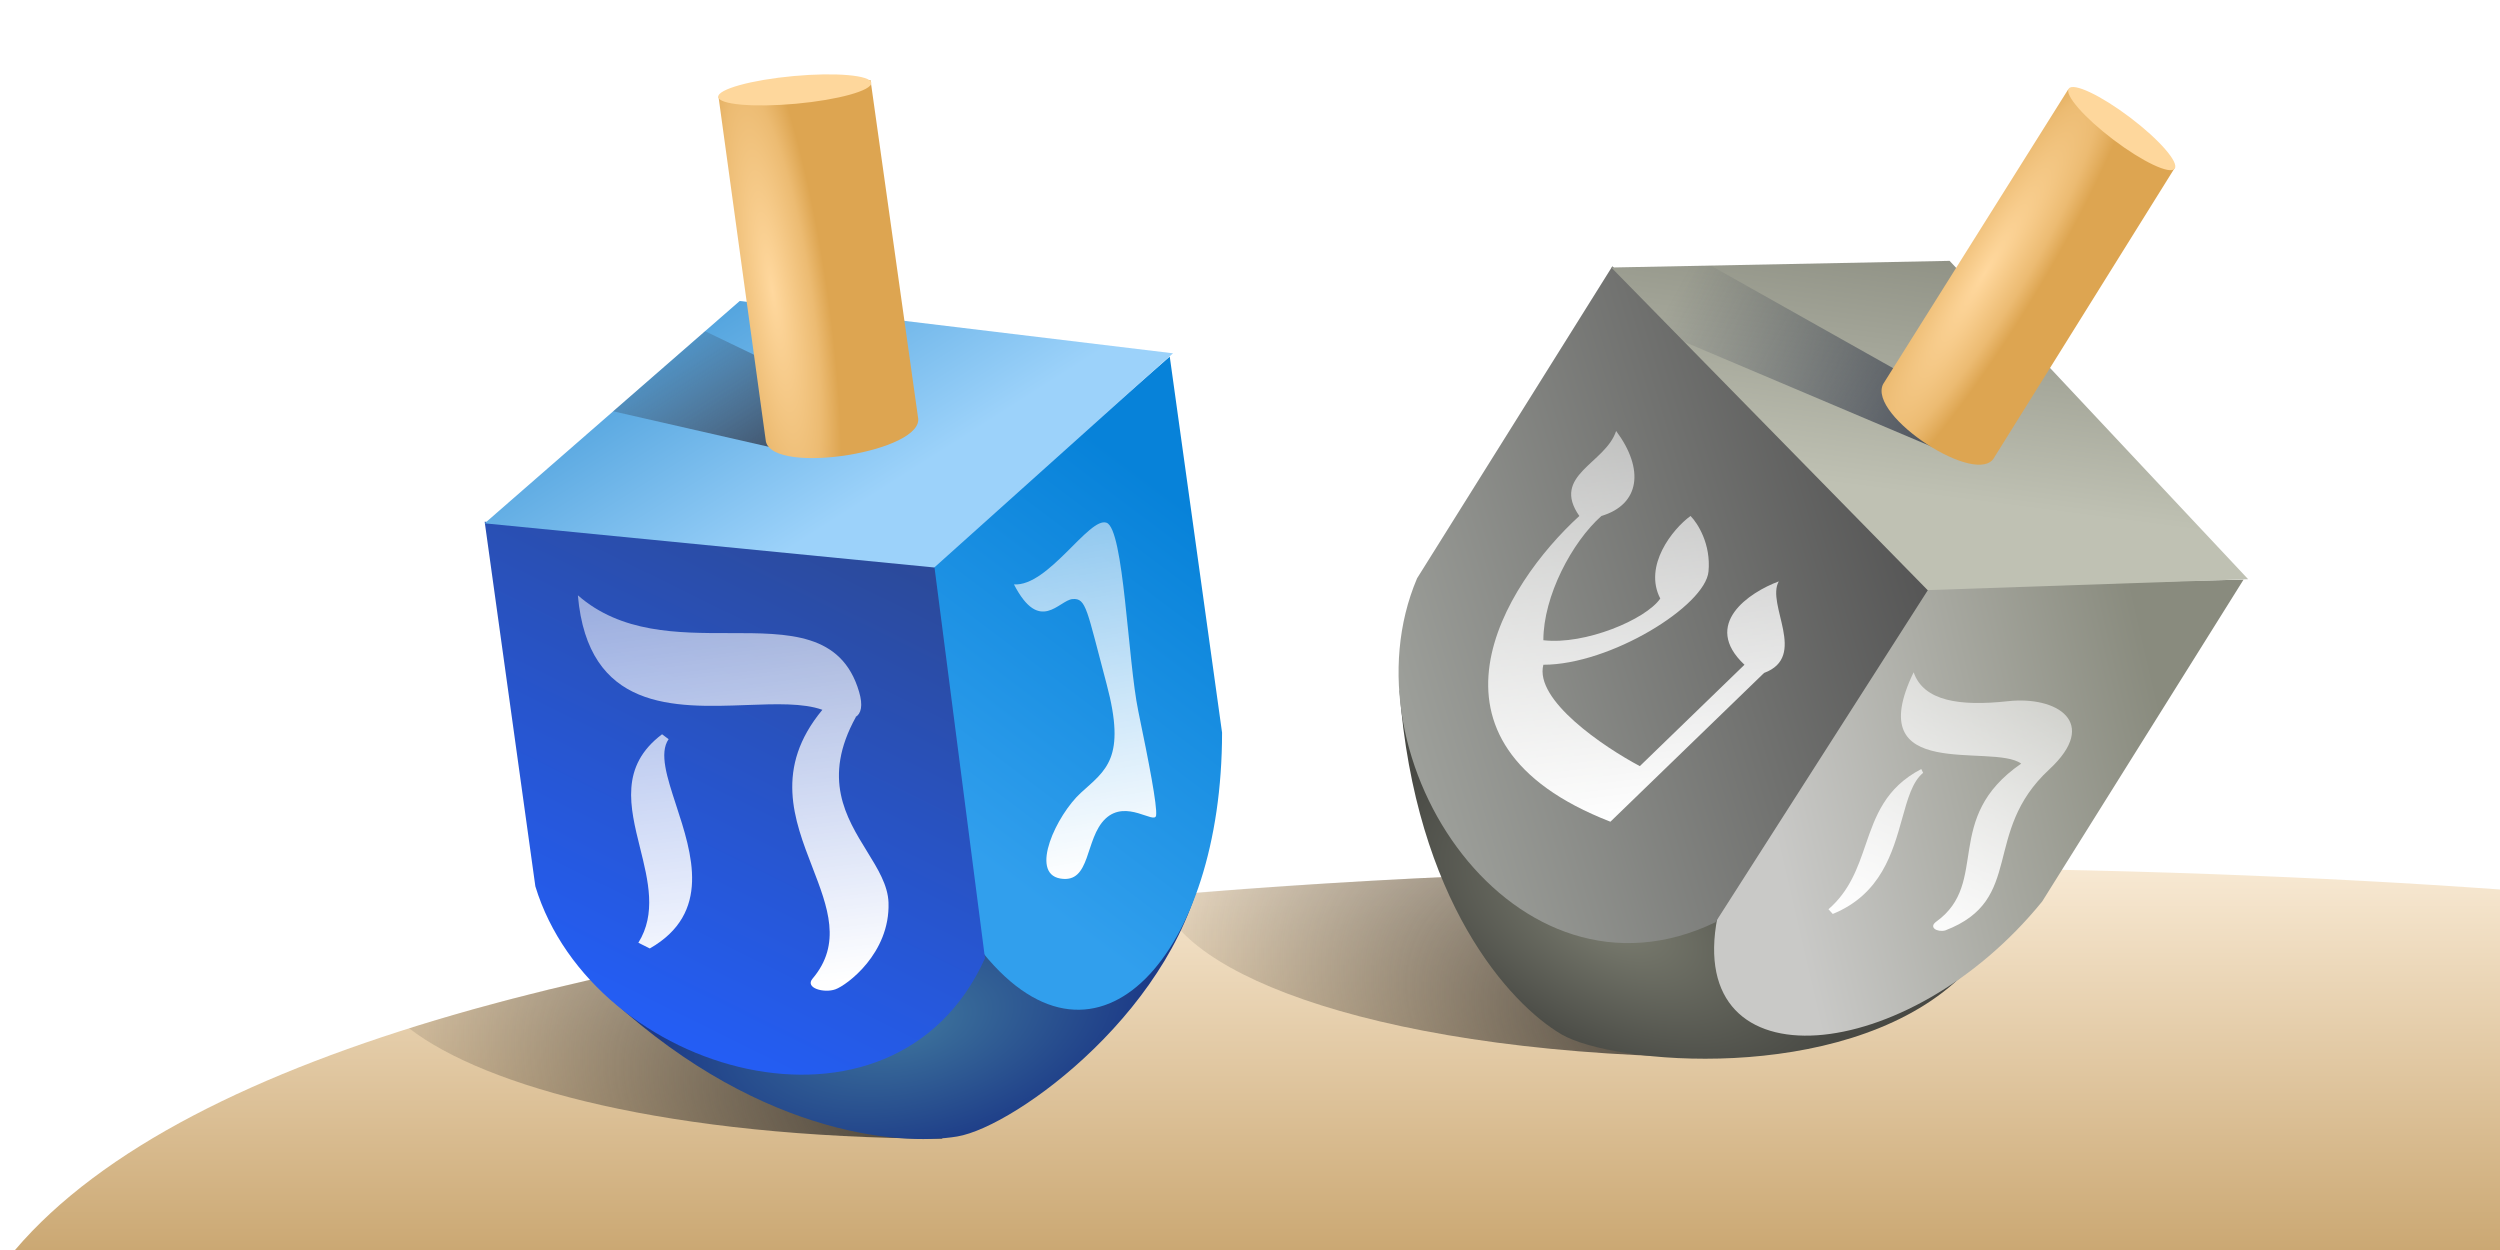
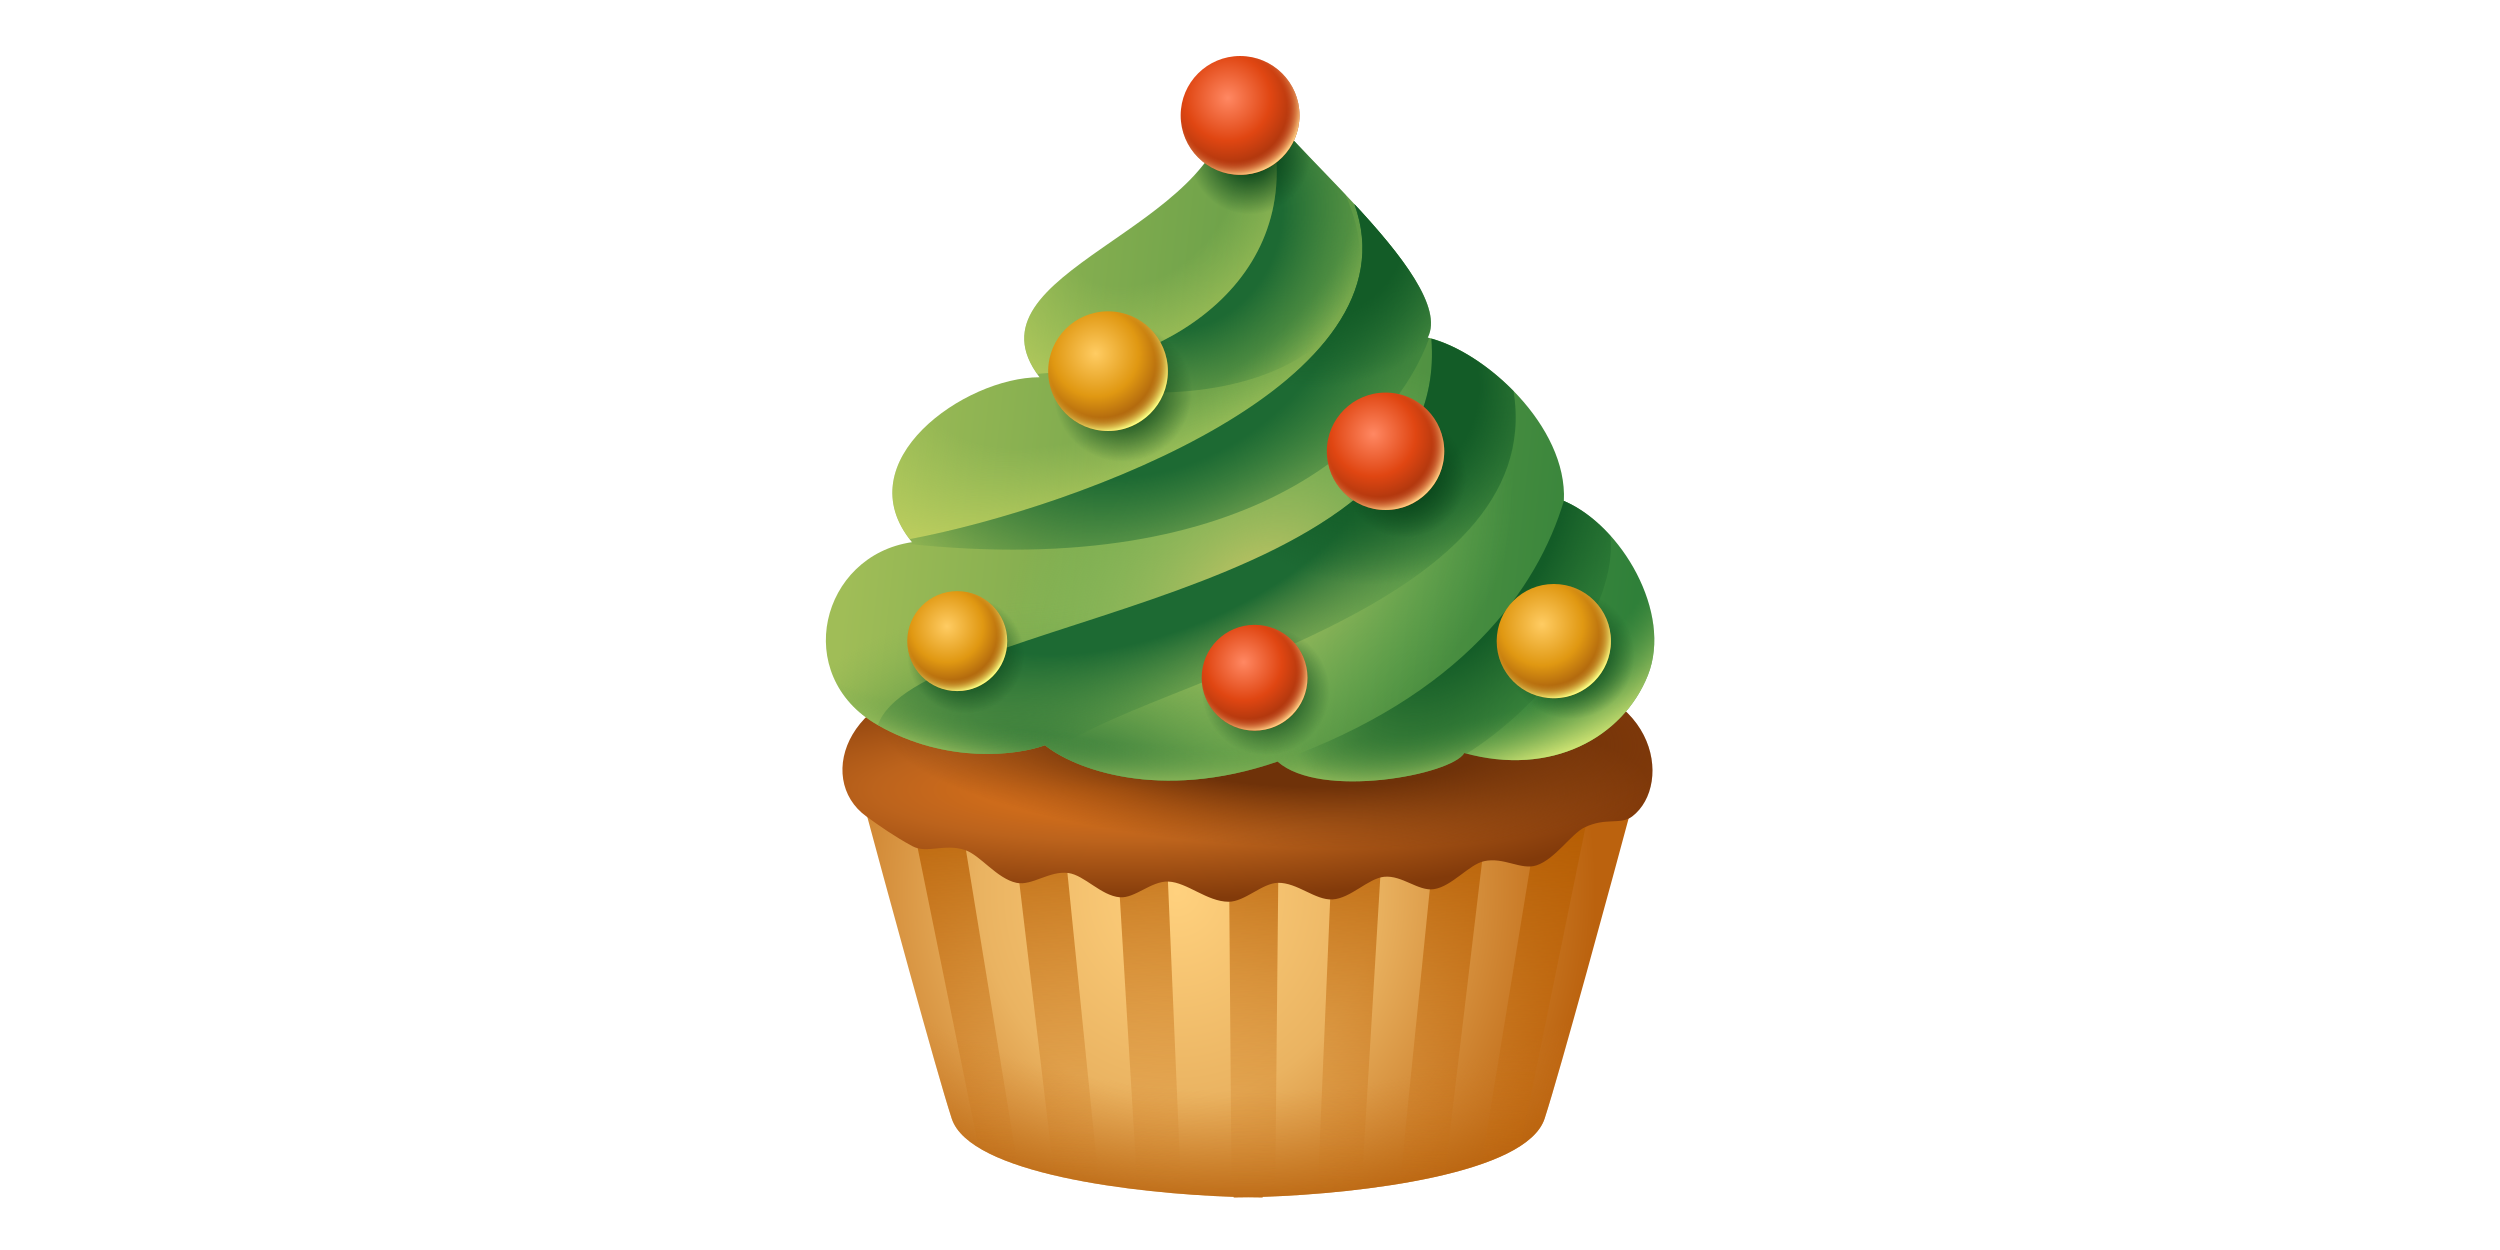
<svg xmlns="http://www.w3.org/2000/svg" viewBox="0 0 240 120" fill="none">
-   <path d="M240 85.392C174.344 80.642 34.713 80.914 1.442 120H240V85.392Z" fill="url(#paint0_linear_2251_491)" />
-   <path fill-rule="evenodd" clip-rule="evenodd" d="M39.276 98.719C46.636 104.386 64.147 109.195 90.424 109.317C96.802 103.232 103.201 93.715 98.597 87.269C76.823 89.679 56.282 93.352 39.276 98.719Z" fill="url(#paint1_radial_2251_491)" />
-   <path fill-rule="evenodd" clip-rule="evenodd" d="M111.409 85.986C113.164 93.476 132.473 101.381 166.365 101.538C171.606 96.567 176.862 89.292 176.013 83.301C155.138 83.355 132.904 84.12 111.409 85.986Z" fill="url(#paint2_radial_2251_491)" />
-   <path d="M91.891 109.103C86.24 110.045 72.088 108.887 57.404 94.76L91.891 72.687C100.367 70.908 117.477 70.414 115.673 81.996C113.408 96.538 97.542 108.161 91.891 109.103Z" fill="url(#paint3_radial_2251_491)" />
-   <path d="M117.318 70.332L112.296 34.231L89.536 54.165L94.402 91.523C105.389 105.022 117.318 91.523 117.318 70.332Z" fill="url(#paint4_linear_2251_491)" />
-   <path d="M106.23 50.183C104.562 49.569 100.642 56.327 97.34 56.103C99.821 60.912 101.663 57.605 102.977 57.509C104.29 57.414 104.319 58.493 106.233 65.665C108.148 72.836 106.144 73.932 103.766 76.107C101.437 78.237 98.801 83.82 101.782 84.338C104.763 84.855 104.109 80.513 106.119 78.6C108.13 76.687 110.868 79.196 110.986 78.277C111.104 77.358 110.29 73.163 109.275 68.265C108.261 63.367 107.897 50.796 106.23 50.183Z" fill="url(#paint5_linear_2251_491)" />
-   <path d="M51.394 85.087L46.528 50.084L89.693 54.322L94.559 91.993C85.769 111.457 56.888 103.138 51.394 85.087Z" fill="url(#paint6_linear_2251_491)" />
-   <path d="M46.528 50.241L71.014 28.894L112.61 33.917L89.693 54.479L46.528 50.241Z" fill="url(#paint7_linear_2251_491)" />
-   <path fill-rule="evenodd" clip-rule="evenodd" d="M58.866 39.484L67.686 31.796L85.141 40.195L74.311 43.011L58.866 39.484Z" fill="url(#paint8_linear_2251_491)" />
-   <path d="M73.526 42.393L68.974 9.273L76.273 8.484L83.572 7.694L88.124 40.028C88.908 43.325 74.311 45.689 73.526 42.393Z" fill="url(#paint9_radial_2251_491)" />
-   <path d="M83.646 7.954C83.713 8.688 80.478 9.586 76.42 9.959C72.362 10.333 69.017 10.041 68.95 9.307C68.882 8.573 72.117 7.676 76.175 7.302C80.234 6.928 83.578 7.22 83.646 7.954Z" fill="#FED79C" />
-   <path fill-rule="evenodd" clip-rule="evenodd" d="M82.472 66.409C80.814 60.77 75.741 60.774 70.014 60.778C65.063 60.782 59.623 60.786 55.475 57.148C56.445 68.246 64.704 67.941 71.69 67.683C74.502 67.579 77.108 67.483 78.949 68.141C74.31 73.73 76.231 78.702 77.985 83.242C79.469 87.085 80.834 90.619 78 93.956C77.245 94.845 79.098 95.368 80.197 94.976C81.295 94.584 85.455 91.523 85.298 86.657C85.244 84.989 84.278 83.423 83.23 81.724C81.22 78.467 78.91 74.722 82.16 68.841L82.131 68.834C82.671 68.516 82.862 67.733 82.472 66.409ZM61.45 81.41C62.232 84.553 63.021 87.721 61.282 90.503L62.382 91.052C68.303 87.668 66.432 81.95 64.909 77.297C64.031 74.612 63.268 72.282 64.187 70.96L63.558 70.49C59.493 73.549 60.467 77.46 61.45 81.41Z" fill="url(#paint10_linear_2251_491)" />
-   <path d="M149.888 99.289C144.952 96.382 135.883 86.534 134.351 66.275L175.042 72.017C182.682 76.096 196.433 86.571 187.644 94.327C176.556 104.113 154.824 102.196 149.888 99.289Z" fill="url(#paint11_radial_2251_491)" />
-   <path d="M196.048 86.543L215.381 55.643L185.133 56.308L164.873 88.07C161.683 104.423 183.173 102.404 196.048 86.543Z" fill="url(#paint12_linear_2251_491)" />
-   <path d="M136.039 55.518L154.787 25.561L185.154 56.529L164.692 88.531C145.455 97.807 128.658 72.883 136.039 55.518Z" fill="url(#paint13_linear_2251_491)" />
-   <path d="M154.683 25.681L187.162 25.042L215.822 55.604L185.05 56.65L154.683 25.681Z" fill="url(#paint14_linear_2251_491)" />
-   <path fill-rule="evenodd" clip-rule="evenodd" d="M164.232 25.495L154.685 25.683L161.678 32.814L186.307 43.244L190.78 40.429L164.232 25.495Z" fill="url(#paint15_linear_2251_491)" />
-   <path d="M180.776 36.88L198.555 8.569L208.752 16.157L191.477 43.867C189.962 46.897 179.261 39.911 180.776 36.88Z" fill="url(#paint16_radial_2251_491)" />
-   <path d="M208.769 16.194C208.324 16.781 205.688 15.535 202.882 13.41C200.076 11.284 198.162 9.086 198.607 8.498C199.052 7.911 201.687 9.157 204.493 11.282C207.299 13.407 209.213 15.606 208.769 16.194Z" fill="#FED79C" />
-   <path d="M192.773 67.314C188.118 67.824 184.666 67.305 183.709 64.539C178.545 75.228 191.286 71.297 194.034 73.307C186.423 78.555 191.072 84.732 185.885 88.475C185.119 89.028 185.967 89.513 186.737 89.323C194.439 86.381 190.183 79.928 196.722 73.871C201.617 69.337 197.428 66.803 192.773 67.314Z" fill="url(#paint17_linear_2251_491)" />
-   <path d="M179.092 81.113C178.337 83.306 177.575 85.517 175.533 87.288L175.945 87.739C180.579 85.85 181.701 81.828 182.614 78.555C183.141 76.667 183.598 75.028 184.62 74.193L184.444 73.828C180.982 75.626 180.042 78.356 179.092 81.113Z" fill="url(#paint18_linear_2251_491)" />
-   <path d="M151.616 49.533C148.869 45.609 154.127 44.51 155.148 41.371C157.894 45.059 157.424 48.434 153.735 49.533C150.91 52.044 148.163 57.224 148.163 61.462C152.165 61.933 158.004 59.469 159.386 57.459C157.753 54.32 160.563 50.788 162.289 49.533C162.97 50.213 164.267 52.233 164.016 54.87C163.702 58.166 154.599 63.816 148.163 63.816C147.284 67.207 153.97 71.717 157.424 73.548L167.469 63.816C163.325 59.924 167.94 56.858 170.765 55.811C169.51 58.009 173.591 63.032 169.353 64.601L154.599 78.885C134.884 71.225 144.396 56.125 151.616 49.533Z" fill="url(#paint19_linear_2251_491)" />
+   <path d="M156.914 76.478C154.671 84.835 149.804 102.717 148.283 107.384C146.558 112.666 130.8 114.582 121.212 114.898V114.952C120.773 114.952 120.309 114.943 119.824 114.934C119.339 114.943 118.875 114.952 118.436 114.952V114.898C108.849 114.582 93.091 112.666 91.366 107.384C89.844 102.717 84.978 84.835 82.734 76.478H156.914Z" fill="url(#paint0_radial_10134_34711)" />
+   <path d="M156.914 76.478C154.671 84.835 149.804 102.717 148.283 107.384C146.558 112.666 130.8 114.582 121.212 114.898V114.952C120.773 114.952 120.309 114.943 119.824 114.934C119.339 114.943 118.875 114.952 118.436 114.952V114.898C108.849 114.582 93.091 112.666 91.366 107.384C89.844 102.717 84.978 84.835 82.734 76.478H156.914Z" fill="url(#paint1_radial_10134_34711)" />
+   <path d="M122.415 114.835C122.004 114.853 121.603 114.885 121.211 114.898V114.952C120.773 114.952 120.308 114.943 119.823 114.934C119.338 114.943 118.874 114.952 118.435 114.952V114.898C118.368 114.896 118.3 114.887 118.232 114.884L117.948 78.133H122.775L122.415 114.835ZM113.405 114.605C112.033 114.496 110.618 114.356 109.195 114.186L107.018 78.133H111.845L113.405 114.605ZM130.699 114.159C129.277 114.333 127.86 114.475 126.485 114.587L128.049 78.133H132.876L130.699 114.159ZM105.499 113.668C104.018 113.426 102.57 113.14 101.195 112.816L97.071 78.133H101.898L105.499 113.668ZM138.704 112.757C137.331 113.088 135.88 113.38 134.395 113.627L137.996 78.133H142.823L138.704 112.757ZM97.675 111.829C96.24 111.344 94.972 110.795 93.947 110.17L87.092 76.478H91.892L97.675 111.829ZM145.979 109.999C144.968 110.659 143.685 111.225 142.224 111.734L148.002 76.478H152.802L145.979 109.999Z" fill="url(#paint2_linear_10134_34711)" />
+   <path d="M93.176 65.338C81.396 65.338 78.106 74.725 83.177 78.382C84.456 79.305 85.84 80.284 87.587 81.231C88.986 81.99 90.661 80.934 92.658 81.609C94.104 82.097 95.697 84.346 97.577 84.75C99.065 85.069 100.75 83.562 102.567 83.81C104.097 84.018 105.71 85.993 107.506 86.139C108.95 86.257 110.529 84.558 112.162 84.63C113.975 84.709 115.865 86.553 117.932 86.569C119.491 86.581 121.163 84.779 122.678 84.75C124.538 84.713 126.254 86.441 127.923 86.346C129.658 86.247 131.338 84.324 132.878 84.171C134.602 83.999 136.163 85.589 137.66 85.36C139.385 85.095 141.01 83.001 142.46 82.676C144.376 82.247 146.019 83.569 147.511 83.072C149.288 82.48 150.831 80.06 152.104 79.437C154.158 78.432 155.581 79.227 156.688 78.382C160.714 75.31 159.088 65.061 146.265 65.061C133.442 65.061 104.956 65.338 93.176 65.338Z" fill="url(#paint3_radial_10134_34711)" />
+   <path d="M93.176 65.338C81.396 65.338 78.106 74.725 83.177 78.382C84.456 79.305 85.84 80.284 87.587 81.231C88.986 81.99 90.661 80.934 92.658 81.609C94.104 82.097 95.697 84.346 97.577 84.75C99.065 85.069 100.75 83.562 102.567 83.81C104.097 84.018 105.71 85.993 107.506 86.139C108.95 86.257 110.529 84.558 112.162 84.63C113.975 84.709 115.865 86.553 117.932 86.569C119.491 86.581 121.163 84.779 122.678 84.75C124.538 84.713 126.254 86.441 127.923 86.346C129.658 86.247 131.338 84.324 132.878 84.171C134.602 83.999 136.163 85.589 137.66 85.36C139.385 85.095 141.01 83.001 142.46 82.676C144.376 82.247 146.019 83.569 147.511 83.072C149.288 82.48 150.831 80.06 152.104 79.437C154.158 78.432 155.581 79.227 156.688 78.382C160.714 75.31 159.088 65.061 146.265 65.061C133.442 65.061 104.956 65.338 93.176 65.338Z" fill="url(#paint4_radial_10134_34711)" />
+   <path d="M99.793 36.216C92.026 26.059 117.493 22.176 118.092 9.554C118.092 7.538 121.228 7.463 121.228 9.554C121.601 12.467 139.973 26.806 137.061 32.408C142.513 33.677 150.504 40.922 150.131 48.091C155.657 50.407 160.586 58.846 158.196 64.821C155.807 70.795 148.936 74.604 140.571 72.289C139.376 74.38 126.754 76.77 122.647 73.111C111.175 77.054 102.98 73.708 100.316 71.542C97.752 72.488 90.952 73.424 84.26 69.6C75.895 64.821 78.808 53.319 87.547 52.05C81.124 44.282 92.622 36.216 99.793 36.216Z" fill="url(#paint5_linear_10134_34711)" />
+   <path d="M99.793 36.216C92.026 26.059 117.493 22.176 118.092 9.554C118.092 7.538 121.228 7.463 121.228 9.554C121.601 12.467 139.973 26.806 137.061 32.408C142.513 33.677 150.504 40.922 150.131 48.091C155.657 50.407 160.586 58.846 158.196 64.821C155.807 70.795 148.936 74.604 140.571 72.289C139.376 74.38 126.754 76.77 122.647 73.111C111.175 77.054 102.98 73.708 100.316 71.542C97.752 72.488 90.952 73.424 84.26 69.6C75.895 64.821 78.808 53.319 87.547 52.05C81.124 44.282 92.622 36.216 99.793 36.216Z" fill="url(#paint6_radial_10134_34711)" />
+   <path d="M99.793 36.216C92.026 26.059 117.493 22.176 118.092 9.554C118.092 7.538 121.228 7.463 121.228 9.554C121.601 12.467 139.973 26.806 137.061 32.408C142.513 33.677 150.504 40.922 150.131 48.091C155.657 50.407 160.586 58.846 158.196 64.821C155.807 70.795 148.936 74.604 140.571 72.289C139.376 74.38 126.754 76.77 122.647 73.111C111.175 77.054 102.98 73.708 100.316 71.542C97.752 72.488 90.952 73.424 84.26 69.6C75.895 64.821 78.808 53.319 87.547 52.05C81.124 44.282 92.622 36.216 99.793 36.216Z" fill="url(#paint7_radial_10134_34711)" />
+   <path d="M99.793 36.216C92.026 26.059 117.493 22.176 118.092 9.554C118.092 7.538 121.228 7.463 121.228 9.554C121.601 12.467 139.973 26.806 137.061 32.408C142.513 33.677 150.504 40.922 150.131 48.091C155.657 50.407 160.586 58.846 158.196 64.821C155.807 70.795 148.936 74.604 140.571 72.289C139.376 74.38 126.754 76.77 122.647 73.111C111.175 77.054 102.98 73.708 100.316 71.542C97.752 72.488 90.952 73.424 84.26 69.6C75.895 64.821 78.808 53.319 87.547 52.05C81.124 44.282 92.622 36.216 99.793 36.216Z" fill="url(#paint8_radial_10134_34711)" />
+   <path d="M99.793 36.216C92.026 26.059 117.493 22.176 118.092 9.554C118.092 7.538 121.228 7.463 121.228 9.554C121.601 12.467 139.973 26.806 137.061 32.408C142.513 33.677 150.504 40.922 150.131 48.091C155.657 50.407 160.586 58.846 158.196 64.821C155.807 70.795 148.936 74.604 140.571 72.289C139.376 74.38 126.754 76.77 122.647 73.111C111.175 77.054 102.98 73.708 100.316 71.542C97.752 72.488 90.952 73.424 84.26 69.6C75.895 64.821 78.808 53.319 87.547 52.05C81.124 44.282 92.622 36.216 99.793 36.216Z" fill="url(#paint9_radial_10134_34711)" />
+   <path d="M118.095 9.554C118.095 7.538 121.232 7.463 121.232 9.554C121.417 10.971 125.843 15.09 130.017 19.587C136.221 36.633 103.657 48.664 87.329 51.755C81.419 44.078 92.713 36.215 99.796 36.214C92.032 26.058 117.495 22.174 118.095 9.554Z" fill="url(#paint10_radial_10134_34711)" />
+   <path d="M121.642 10.445C122.754 12.165 125.941 15.275 129.169 18.694C136.119 34.671 116.055 40.975 99.687 36.055C99.647 36.001 99.617 35.942 99.579 35.889C112.724 35.167 126.268 25.981 121.642 10.445Z" fill="url(#paint11_radial_10134_34711)" />
+   <path d="M130.016 19.591C134.431 24.349 138.562 29.53 137.065 32.409C137.113 32.42 137.161 32.438 137.21 32.45C133.996 41.34 120.772 55.875 86.855 52.178C87.083 52.129 87.317 52.086 87.554 52.052C87.475 51.957 87.406 51.854 87.333 51.759C103.662 48.666 136.219 36.635 130.016 19.591Z" fill="url(#paint12_radial_10134_34711)" />
+   <path d="M130.016 19.591C134.431 24.349 138.562 29.53 137.065 32.409C137.113 32.42 137.161 32.438 137.21 32.45C133.996 41.34 120.772 55.875 86.855 52.178C87.083 52.129 87.317 52.086 87.554 52.052C87.475 51.957 87.406 51.854 87.333 51.759C103.662 48.666 136.219 36.635 130.016 19.591Z" fill="url(#paint13_radial_10134_34711)" />
+   <path d="M137.406 32.511C139.902 33.193 142.858 35.05 145.298 37.545C148.697 58.472 109.604 65.423 101.172 72.143C100.846 71.936 100.559 71.737 100.32 71.543C97.758 72.489 90.963 73.422 84.275 69.605C87.93 59.116 139.484 57.987 137.406 32.511Z" fill="url(#paint14_radial_10134_34711)" />
+   <path d="M137.406 32.511C139.902 33.193 142.858 35.05 145.298 37.545C148.697 58.472 109.604 65.423 101.172 72.143C100.846 71.936 100.559 71.737 100.32 71.543C97.758 72.489 90.963 73.422 84.275 69.605C87.93 59.116 139.484 57.987 137.406 32.511Z" fill="url(#paint15_radial_10134_34711)" />
+   <path d="M150.133 48.092C151.729 48.761 153.265 49.949 154.6 51.432C155.266 57.844 149.062 67.126 140.812 72.345C140.733 72.325 140.652 72.313 140.573 72.291C139.375 74.382 126.755 76.77 122.648 73.112C140.366 66.826 147.604 56.501 150.133 48.083V48.092Z" fill="url(#paint16_radial_10134_34711)" />
+   <path d="M118.094 9.554C118.094 7.538 121.231 7.463 121.231 9.554C121.261 9.786 121.408 10.089 121.646 10.456C126.262 25.986 112.717 35.169 99.574 35.89C92.572 25.968 117.501 22.043 118.094 9.554Z" fill="url(#paint17_radial_10134_34711)" />
+   <path d="M141.593 45.715C141.593 49.432 138.58 52.445 134.863 52.445C131.146 52.445 128.133 49.432 128.133 45.715C128.133 41.998 131.146 38.985 134.863 38.985C138.58 38.985 141.593 41.998 141.593 45.715Z" fill="url(#paint18_radial_10134_34711)" />
+   <path d="M127.654 66.345C127.654 69.74 124.902 72.492 121.507 72.492C118.112 72.492 115.36 69.74 115.36 66.345C115.36 62.95 118.112 60.198 121.507 60.198C124.902 60.198 127.654 62.95 127.654 66.345Z" fill="url(#paint19_radial_10134_34711)" />
+   <path d="M156.913 62.895C156.913 66.29 154.161 69.042 150.766 69.042C147.372 69.042 144.62 66.29 144.62 62.895C144.62 59.5 147.372 56.748 150.766 56.748C154.161 56.748 156.913 59.5 156.913 62.895Z" fill="url(#paint20_radial_10134_34711)" />
+   <path d="M98.334 62.879C98.334 65.982 95.818 68.497 92.715 68.497C89.612 68.497 87.096 65.982 87.096 62.879C87.096 59.775 89.612 57.26 92.715 57.26C95.818 57.26 98.334 59.775 98.334 62.879Z" fill="url(#paint21_radial_10134_34711)" />
+   <path d="M114.452 37.689C114.452 41.365 111.471 44.346 107.795 44.346C104.119 44.346 101.138 41.365 101.138 37.689C101.138 34.013 104.119 31.032 107.795 31.032C111.471 31.032 114.452 34.013 114.452 37.689Z" fill="url(#paint22_radial_10134_34711)" />
+   <path d="M120.013 8.856C120.391 8.856 120.76 8.892 121.118 8.96C121.182 9.135 121.226 9.331 121.226 9.555C121.346 10.49 123.327 12.595 125.855 15.216C125.603 18.224 123.087 20.589 120.013 20.589C117.547 20.588 115.44 19.063 114.573 16.906C116.561 14.782 117.959 12.392 118.093 9.555C118.093 9.415 118.106 9.284 118.134 9.163C118.724 8.963 119.356 8.857 120.013 8.856Z" fill="url(#paint23_radial_10134_34711)" />
+   <path d="M125.517 65.063C125.517 67.868 123.243 70.141 120.438 70.141C117.634 70.141 115.36 67.868 115.36 65.063C115.36 62.258 117.634 59.984 120.438 59.984C123.243 59.984 125.517 62.258 125.517 65.063Z" fill="url(#paint24_radial_10134_34711)" />
+   <path d="M125.517 65.063C125.517 67.868 123.243 70.141 120.438 70.141C117.634 70.141 115.36 67.868 115.36 65.063C115.36 62.258 117.634 59.984 120.438 59.984C123.243 59.984 125.517 62.258 125.517 65.063Z" fill="url(#paint25_radial_10134_34711)" />
+   <path d="M138.646 43.323C138.646 46.436 136.123 48.959 133.01 48.959C129.897 48.959 127.374 46.436 127.374 43.323C127.374 40.21 129.897 37.687 133.01 37.687C136.123 37.687 138.646 40.21 138.646 43.323Z" fill="url(#paint26_radial_10134_34711)" />
+   <path d="M138.646 43.323C138.646 46.436 136.123 48.959 133.01 48.959C129.897 48.959 127.374 46.436 127.374 43.323C127.374 40.21 129.897 37.687 133.01 37.687C136.123 37.687 138.646 40.21 138.646 43.323Z" fill="url(#paint27_radial_10134_34711)" />
+   <path d="M154.648 61.546C154.648 64.574 152.194 67.029 149.165 67.029C146.137 67.029 143.682 64.574 143.682 61.546C143.682 58.518 146.137 56.063 149.165 56.063C152.194 56.063 154.648 58.518 154.648 61.546Z" fill="url(#paint28_radial_10134_34711)" />
+   <path d="M154.648 61.546C154.648 64.574 152.194 67.029 149.165 67.029C146.137 67.029 143.682 64.574 143.682 61.546C143.682 58.518 146.137 56.063 149.165 56.063C152.194 56.063 154.648 58.518 154.648 61.546Z" fill="url(#paint29_radial_10134_34711)" />
+   <path d="M112.114 35.632C112.114 38.804 109.542 41.376 106.369 41.376C103.196 41.376 100.625 38.804 100.625 35.632C100.625 32.459 103.196 29.887 106.369 29.887C109.542 29.887 112.114 32.459 112.114 35.632Z" fill="url(#paint30_radial_10134_34711)" />
+   <path d="M112.114 35.632C112.114 38.804 109.542 41.376 106.369 41.376C103.196 41.376 100.625 38.804 100.625 35.632C100.625 32.459 103.196 29.887 106.369 29.887C109.542 29.887 112.114 32.459 112.114 35.632Z" fill="url(#paint31_radial_10134_34711)" />
+   <path d="M96.692 61.546C96.692 64.196 94.544 66.344 91.894 66.344C89.244 66.344 87.096 64.196 87.096 61.546C87.096 58.896 89.244 56.748 91.894 56.748C94.544 56.748 96.692 58.896 96.692 61.546Z" fill="url(#paint32_radial_10134_34711)" />
+   <path d="M96.692 61.546C96.692 64.196 94.544 66.344 91.894 66.344C89.244 66.344 87.096 64.196 87.096 61.546C87.096 58.896 89.244 56.748 91.894 56.748C94.544 56.748 96.692 58.896 96.692 61.546Z" fill="url(#paint33_radial_10134_34711)" />
+   <path d="M124.752 11.08C124.752 14.23 122.199 16.784 119.049 16.784C115.899 16.784 113.345 14.23 113.345 11.08C113.345 7.93 115.899 5.377 119.049 5.377C122.199 5.377 124.752 7.93 124.752 11.08Z" fill="url(#paint34_radial_10134_34711)" />
+   <path d="M124.752 11.08C124.752 14.23 122.199 16.784 119.049 16.784C115.899 16.784 113.345 14.23 113.345 11.08C113.345 7.93 115.899 5.377 119.049 5.377C122.199 5.377 124.752 7.93 124.752 11.08Z" fill="url(#paint35_radial_10134_34711)" />
  <defs>
-     <linearGradient id="paint0_linear_2251_491" x1="120.721" y1="83.298" x2="120.721" y2="120" gradientUnits="userSpaceOnUse">
-       <stop stop-color="#F8E9D3" />
-       <stop offset="1" stop-color="#CBA873" />
+     <radialGradient id="paint0_radial_10134_34711" cx="0" cy="0" r="1" gradientTransform="matrix(35.4325 20.5761 -19.0731 38.177 112.991 85.546)" gradientUnits="userSpaceOnUse">
+       <stop stop-color="#FFD17E" />
+       <stop offset="0.469" stop-color="#EAB361" />
+       <stop offset="1" stop-color="#BB620E" />
+     </radialGradient>
+     <radialGradient id="paint1_radial_10134_34711" cx="0" cy="0" r="1" gradientUnits="userSpaceOnUse" gradientTransform="translate(119.824 82.9125) rotate(90) scale(35.6984 68.829)">
+       <stop offset="0.612" stop-color="#D0812A" stop-opacity="0" />
+       <stop offset="1" stop-color="#AD5500" />
+     </radialGradient>
+     <linearGradient id="paint2_linear_10134_34711" x1="150.205" y1="75.768" x2="148.232" y2="115.147" gradientUnits="userSpaceOnUse">
+       <stop stop-color="#B45C01" />
+       <stop offset="1" stop-color="#C76D10" stop-opacity="0" />
    </linearGradient>
-     <radialGradient id="paint1_radial_2251_491" cx="0" cy="0" r="1" gradientUnits="userSpaceOnUse" gradientTransform="translate(87.1248 108.019) rotate(-161.245) scale(57.8686 34.8694)">
-       <stop stop-color="#4B453D" />
-       <stop offset="1" stop-color="#4B453D" stop-opacity="0" />
+     <radialGradient id="paint3_radial_10134_34711" cx="0" cy="0" r="1" gradientUnits="userSpaceOnUse" gradientTransform="translate(107.725 75.8155) scale(50.9129 10.5717)">
+       <stop stop-color="#E4761A" />
+       <stop offset="0.469" stop-color="#BC631C" />
+       <stop offset="1" stop-color="#823A0A" />
    </radialGradient>
-     <radialGradient id="paint2_radial_2251_491" cx="0" cy="0" r="1" gradientUnits="userSpaceOnUse" gradientTransform="translate(163.067 100.248) rotate(-161.351) scale(57.8326 34.6806)">
-       <stop stop-color="#4B453D" />
-       <stop offset="1" stop-color="#4B453D" stop-opacity="0" />
+     <radialGradient id="paint4_radial_10134_34711" cx="0" cy="0" r="1" gradientUnits="userSpaceOnUse" gradientTransform="translate(124.11 70.3283) rotate(2.29896) scale(40.1183 11.0959)">
+       <stop offset="0.466" stop-color="#6F3209" />
+       <stop offset="1" stop-color="#6F3209" stop-opacity="0" />
    </radialGradient>
-     <radialGradient id="paint3_radial_2251_491" cx="0" cy="0" r="1" gradientUnits="userSpaceOnUse" gradientTransform="translate(86.7332 98.1153) rotate(-11.976) scale(24.2064 13.0455)">
-       <stop stop-color="#3F769D" />
-       <stop offset="1" stop-color="#1C3A87" />
+     <linearGradient id="paint5_linear_10134_34711" x1="83.587" y1="33.602" x2="158.815" y2="41.735" gradientUnits="userSpaceOnUse">
+       <stop stop-color="#A0BD57" />
+       <stop offset="1" stop-color="#2F8039" />
+     </linearGradient>
+     <radialGradient id="paint6_radial_10134_34711" cx="0" cy="0" r="1" gradientUnits="userSpaceOnUse" gradientTransform="translate(120.331 56.0078) rotate(56.0489) scale(18.1869 27.6661)">
+       <stop stop-color="#C1C363" />
+       <stop offset="1" stop-color="#7CC363" stop-opacity="0" />
    </radialGradient>
-     <linearGradient id="paint4_linear_2251_491" x1="112.923" y1="47.887" x2="89.536" y2="78.966" gradientUnits="userSpaceOnUse">
-       <stop stop-color="#0782D9" />
-       <stop offset="1" stop-color="#319FED" />
-     </linearGradient>
-     <linearGradient id="paint5_linear_2251_491" x1="104.549" y1="84.485" x2="91.553" y2="11.491" gradientUnits="userSpaceOnUse">
-       <stop stop-color="white" />
-       <stop offset="1" stop-color="white" stop-opacity="0" />
-     </linearGradient>
-     <linearGradient id="paint6_linear_2251_491" x1="87.81" y1="51.654" x2="62.381" y2="103.17" gradientUnits="userSpaceOnUse">
-       <stop stop-color="#2C4996" />
-       <stop offset="1" stop-color="#235FFC" />
-     </linearGradient>
-     <linearGradient id="paint7_linear_2251_491" x1="73.055" y1="54.479" x2="50.452" y2="19.005" gradientUnits="userSpaceOnUse">
-       <stop stop-color="#9CD2FA" />
-       <stop offset="1" stop-color="#177EC7" />
-     </linearGradient>
-     <linearGradient id="paint8_linear_2251_491" x1="82.182" y1="44.272" x2="70.102" y2="25.638" gradientUnits="userSpaceOnUse">
-       <stop stop-color="#2D3446" />
-       <stop offset="1" stop-color="#2D3446" stop-opacity="0" />
-     </linearGradient>
-     <radialGradient id="paint9_radial_2251_491" cx="0" cy="0" r="1" gradientUnits="userSpaceOnUse" gradientTransform="translate(74.1537 27.9521) rotate(81.5014) scale(27.615 5.23733)">
-       <stop stop-color="#FFD89E" />
-       <stop offset="0.703" stop-color="#ECBB72" />
-       <stop offset="1" stop-color="#DDA551" />
+     <radialGradient id="paint7_radial_10134_34711" cx="0" cy="0" r="1" gradientUnits="userSpaceOnUse" gradientTransform="translate(98.5235 91.4082) rotate(-158.512) scale(35.4763 35.4763)">
+       <stop offset="0.479" stop-color="#1D6A33" />
+       <stop offset="0.945" stop-color="#7AAF4F" stop-opacity="0" />
    </radialGradient>
-     <linearGradient id="paint10_linear_2251_491" x1="72.741" y1="95.108" x2="62.695" y2="12.413" gradientUnits="userSpaceOnUse">
-       <stop stop-color="white" />
-       <stop offset="1" stop-color="white" stop-opacity="0" />
-     </linearGradient>
-     <radialGradient id="paint11_radial_2251_491" cx="0" cy="0" r="1" gradientUnits="userSpaceOnUse" gradientTransform="translate(154.762 88.1983) rotate(27.978) scale(24.2064 13.0455)">
-       <stop stop-color="#7C7E71" />
-       <stop offset="1" stop-color="#484944" />
+     <radialGradient id="paint8_radial_10134_34711" cx="0" cy="0" r="1" gradientUnits="userSpaceOnUse" gradientTransform="translate(106.847 16.1979) rotate(45.3157) scale(75.1053 64.1113)">
+       <stop offset="0.873" stop-color="#6DA34B" stop-opacity="0" />
+       <stop offset="0.99" stop-color="#F9FF83" />
    </radialGradient>
-     <linearGradient id="paint12_linear_2251_491" x1="207.093" y1="66.514" x2="169.207" y2="75.319" gradientUnits="userSpaceOnUse">
-       <stop stop-color="#898B7E" />
-       <stop offset="1" stop-color="#C9C9C7" />
-     </linearGradient>
-     <linearGradient id="paint13_linear_2251_491" x1="185.424" y1="53.274" x2="115.987" y2="74.323" gradientUnits="userSpaceOnUse">
-       <stop stop-color="#545454" />
-       <stop offset="1" stop-color="#B8BBB4" />
-     </linearGradient>
-     <linearGradient id="paint14_linear_2251_491" x1="172.296" y1="45.965" x2="177.75" y2="4.257" gradientUnits="userSpaceOnUse">
-       <stop stop-color="#BFC1B3" />
-       <stop offset="1" stop-color="#696B60" />
-     </linearGradient>
-     <linearGradient id="paint15_linear_2251_491" x1="196.747" y1="41.397" x2="163.69" y2="22.944" gradientUnits="userSpaceOnUse">
-       <stop stop-color="#2D3446" />
-       <stop offset="1" stop-color="#2D3446" stop-opacity="0" />
-     </linearGradient>
-     <radialGradient id="paint16_radial_2251_491" cx="0" cy="0" r="1" gradientUnits="userSpaceOnUse" gradientTransform="translate(190.531 26.214) rotate(121.455) scale(27.615 5.23733)">
-       <stop stop-color="#FFD89E" />
-       <stop offset="0.703" stop-color="#ECBB72" />
-       <stop offset="1" stop-color="#DDA551" />
+     <radialGradient id="paint9_radial_10134_34711" cx="0" cy="0" r="1" gradientUnits="userSpaceOnUse" gradientTransform="translate(106.847 16.1979) rotate(10.4983) scale(89.1253 61.2817)">
+       <stop offset="0.891" stop-color="#6DA34B" stop-opacity="0" />
+       <stop offset="0.99" stop-color="#F9FF83" />
    </radialGradient>
-     <linearGradient id="paint17_linear_2251_491" x1="180.371" y1="90.217" x2="201.276" y2="33.439" gradientUnits="userSpaceOnUse">
-       <stop stop-color="white" />
-       <stop offset="1" stop-color="white" stop-opacity="0" />
-     </linearGradient>
-     <linearGradient id="paint18_linear_2251_491" x1="180.371" y1="90.217" x2="201.276" y2="33.439" gradientUnits="userSpaceOnUse">
-       <stop stop-color="white" />
-       <stop offset="1" stop-color="white" stop-opacity="0" />
-     </linearGradient>
-     <linearGradient id="paint19_linear_2251_491" x1="159.344" y1="78.885" x2="149.075" y2="-2.753" gradientUnits="userSpaceOnUse">
-       <stop stop-color="white" />
-       <stop offset="1" stop-color="white" stop-opacity="0" />
-     </linearGradient>
+     <radialGradient id="paint10_radial_10134_34711" cx="0" cy="0" r="1" gradientTransform="matrix(-38.6876 22.2559 -11.1222 -19.1651 109.136 27.7769)" gradientUnits="userSpaceOnUse">
+       <stop offset="0.518" stop-color="#C2DA63" stop-opacity="0" />
+       <stop offset="1" stop-color="#DAD863" />
+     </radialGradient>
+     <radialGradient id="paint11_radial_10134_34711" cx="0" cy="0" r="1" gradientTransform="matrix(-9.1109 20.7679 -18.5985 -8.16467 113.171 21.0487)" gradientUnits="userSpaceOnUse">
+       <stop offset="0.479" stop-color="#1D6A33" />
+       <stop offset="0.877" stop-color="#1D6A33" stop-opacity="0" />
+     </radialGradient>
+     <radialGradient id="paint12_radial_10134_34711" cx="0" cy="0" r="1" gradientTransform="matrix(-33.0923 18.9502 -13.427 -23.5513 111.787 31.3554)" gradientUnits="userSpaceOnUse">
+       <stop offset="0.479" stop-color="#1D6A33" />
+       <stop offset="0.877" stop-color="#1D6A33" stop-opacity="0" />
+     </radialGradient>
+     <radialGradient id="paint13_radial_10134_34711" cx="0" cy="0" r="1" gradientTransform="matrix(-9.26063 14.7939 -15.9841 -8.57109 126.009 22.2753)" gradientUnits="userSpaceOnUse">
+       <stop offset="0.479" stop-color="#135C27" />
+       <stop offset="0.877" stop-color="#135C27" stop-opacity="0" />
+     </radialGradient>
+     <radialGradient id="paint14_radial_10134_34711" cx="0" cy="0" r="1" gradientTransform="matrix(-40.5149 15.8337 -6.87963 -17.5993 111.407 51.5276)" gradientUnits="userSpaceOnUse">
+       <stop offset="0.479" stop-color="#1D6A33" />
+       <stop offset="0.877" stop-color="#1D6A33" stop-opacity="0" />
+     </radialGradient>
+     <radialGradient id="paint15_radial_10134_34711" cx="0" cy="0" r="1" gradientTransform="matrix(-10.9041 18.8185 -18.8207 -10.9028 131.536 37.0427)" gradientUnits="userSpaceOnUse">
+       <stop offset="0.479" stop-color="#135C27" />
+       <stop offset="0.877" stop-color="#135C27" stop-opacity="0" />
+     </radialGradient>
+     <radialGradient id="paint16_radial_10134_34711" cx="0" cy="0" r="1" gradientTransform="matrix(-16.396 28.6498 -14.5038 -8.30344 142.155 52.1717)" gradientUnits="userSpaceOnUse">
+       <stop offset="0.368" stop-color="#135C27" />
+       <stop offset="0.86" stop-color="#135C27" stop-opacity="0" />
+     </radialGradient>
+     <radialGradient id="paint17_radial_10134_34711" cx="0" cy="0" r="1" gradientTransform="matrix(-19.6923 21.5092 -14.8987 -13.6408 110.452 18.9643)" gradientUnits="userSpaceOnUse">
+       <stop offset="0.337" stop-color="#C2DA63" stop-opacity="0" />
+       <stop offset="1" stop-color="#DAD863" />
+     </radialGradient>
+     <radialGradient id="paint18_radial_10134_34711" cx="0" cy="0" r="1" gradientUnits="userSpaceOnUse" gradientTransform="translate(134.863 45.7151) rotate(90) scale(6.72977)">
+       <stop offset="0.255" stop-color="#094319" />
+       <stop offset="0.877" stop-color="#094319" stop-opacity="0" />
+     </radialGradient>
+     <radialGradient id="paint19_radial_10134_34711" cx="0" cy="0" r="1" gradientUnits="userSpaceOnUse" gradientTransform="translate(121.507 66.3451) rotate(90) scale(6.14686)">
+       <stop offset="0.255" stop-color="#094319" />
+       <stop offset="1" stop-color="#094319" stop-opacity="0" />
+     </radialGradient>
+     <radialGradient id="paint20_radial_10134_34711" cx="0" cy="0" r="1" gradientUnits="userSpaceOnUse" gradientTransform="translate(150.766 62.8949) rotate(90) scale(6.14686)">
+       <stop offset="0.255" stop-color="#094319" />
+       <stop offset="1" stop-color="#094319" stop-opacity="0" />
+     </radialGradient>
+     <radialGradient id="paint21_radial_10134_34711" cx="0" cy="0" r="1" gradientUnits="userSpaceOnUse" gradientTransform="translate(92.715 62.8786) rotate(90) scale(5.61881)">
+       <stop offset="0.255" stop-color="#094319" />
+       <stop offset="1" stop-color="#094319" stop-opacity="0" />
+     </radialGradient>
+     <radialGradient id="paint22_radial_10134_34711" cx="0" cy="0" r="1" gradientUnits="userSpaceOnUse" gradientTransform="translate(107.795 37.6889) rotate(90) scale(6.65662)">
+       <stop offset="0.255" stop-color="#094319" />
+       <stop offset="1" stop-color="#094319" stop-opacity="0" />
+     </radialGradient>
+     <radialGradient id="paint23_radial_10134_34711" cx="0" cy="0" r="1" gradientUnits="userSpaceOnUse" gradientTransform="translate(120.014 14.7214) rotate(90) scale(5.86728 5.8659)">
+       <stop offset="0.255" stop-color="#094319" />
+       <stop offset="1" stop-color="#094319" stop-opacity="0" />
+     </radialGradient>
+     <radialGradient id="paint24_radial_10134_34711" cx="0" cy="0" r="1" gradientUnits="userSpaceOnUse" gradientTransform="translate(119.393 63.5692) rotate(79.9507) scale(5.992)">
+       <stop stop-color="#FF8863" />
+       <stop offset="0.611" stop-color="#E04612" />
+       <stop offset="1" stop-color="#A9350D" />
+     </radialGradient>
+     <radialGradient id="paint25_radial_10134_34711" cx="0" cy="0" r="1" gradientUnits="userSpaceOnUse" gradientTransform="translate(119.916 64.4654) rotate(78.8351) scale(5.78552)">
+       <stop offset="0.779" stop-color="#DE592D" stop-opacity="0" />
+       <stop offset="1" stop-color="#FFCF83" />
+     </radialGradient>
+     <radialGradient id="paint26_radial_10134_34711" cx="0" cy="0" r="1" gradientUnits="userSpaceOnUse" gradientTransform="translate(131.85 41.6655) rotate(79.9507) scale(6.65001)">
+       <stop stop-color="#FF8863" />
+       <stop offset="0.611" stop-color="#E04612" />
+       <stop offset="1" stop-color="#A9350D" />
+     </radialGradient>
+     <radialGradient id="paint27_radial_10134_34711" cx="0" cy="0" r="1" gradientUnits="userSpaceOnUse" gradientTransform="translate(132.43 42.6602) rotate(78.8351) scale(6.42085)">
+       <stop offset="0.779" stop-color="#DE592D" stop-opacity="0" />
+       <stop offset="1" stop-color="#FFCF83" />
+     </radialGradient>
+     <radialGradient id="paint28_radial_10134_34711" cx="0" cy="0" r="1" gradientUnits="userSpaceOnUse" gradientTransform="translate(148.036 59.9334) rotate(79.9507) scale(6.46939)">
+       <stop stop-color="#FFCC63" />
+       <stop offset="0.611" stop-color="#E09812" />
+       <stop offset="1" stop-color="#A9600D" />
+     </radialGradient>
+     <radialGradient id="paint29_radial_10134_34711" cx="0" cy="0" r="1" gradientUnits="userSpaceOnUse" gradientTransform="translate(148.601 60.9011) rotate(78.8351) scale(6.24645)">
+       <stop offset="0.779" stop-color="#DEA62D" stop-opacity="0" />
+       <stop offset="1" stop-color="#F9FF83" />
+     </radialGradient>
+     <radialGradient id="paint30_radial_10134_34711" cx="0" cy="0" r="1" gradientUnits="userSpaceOnUse" gradientTransform="translate(105.186 33.9422) rotate(79.9507) scale(6.77779)">
+       <stop stop-color="#FFCC63" />
+       <stop offset="0.611" stop-color="#E09812" />
+       <stop offset="1" stop-color="#A9600D" />
+     </radialGradient>
+     <radialGradient id="paint31_radial_10134_34711" cx="0" cy="0" r="1" gradientUnits="userSpaceOnUse" gradientTransform="translate(105.778 34.9559) rotate(78.8351) scale(6.54422)">
+       <stop offset="0.779" stop-color="#DEA62D" stop-opacity="0" />
+       <stop offset="1" stop-color="#F9FF83" />
+     </radialGradient>
+     <radialGradient id="paint32_radial_10134_34711" cx="0" cy="0" r="1" gradientUnits="userSpaceOnUse" gradientTransform="translate(90.9065 60.135) rotate(79.9507) scale(5.66119)">
+       <stop stop-color="#FFCC63" />
+       <stop offset="0.611" stop-color="#E09812" />
+       <stop offset="1" stop-color="#A9600D" />
+     </radialGradient>
+     <radialGradient id="paint33_radial_10134_34711" cx="0" cy="0" r="1" gradientUnits="userSpaceOnUse" gradientTransform="translate(91.4004 60.9817) rotate(78.8351) scale(5.46611)">
+       <stop offset="0.779" stop-color="#DEA62D" stop-opacity="0" />
+       <stop offset="1" stop-color="#F9FF83" />
+     </radialGradient>
+     <radialGradient id="paint34_radial_10134_34711" cx="0" cy="0" r="1" gradientUnits="userSpaceOnUse" gradientTransform="translate(117.874 9.40288) rotate(79.9507) scale(6.72924)">
+       <stop stop-color="#FF8863" />
+       <stop offset="0.611" stop-color="#E04612" />
+       <stop offset="1" stop-color="#A9350D" />
+     </radialGradient>
+     <radialGradient id="paint35_radial_10134_34711" cx="0" cy="0" r="1" gradientUnits="userSpaceOnUse" gradientTransform="translate(118.461 10.4094) rotate(78.8351) scale(6.49735)">
+       <stop offset="0.779" stop-color="#DE592D" stop-opacity="0" />
+       <stop offset="1" stop-color="#FFCF83" />
+     </radialGradient>
  </defs>
</svg>
